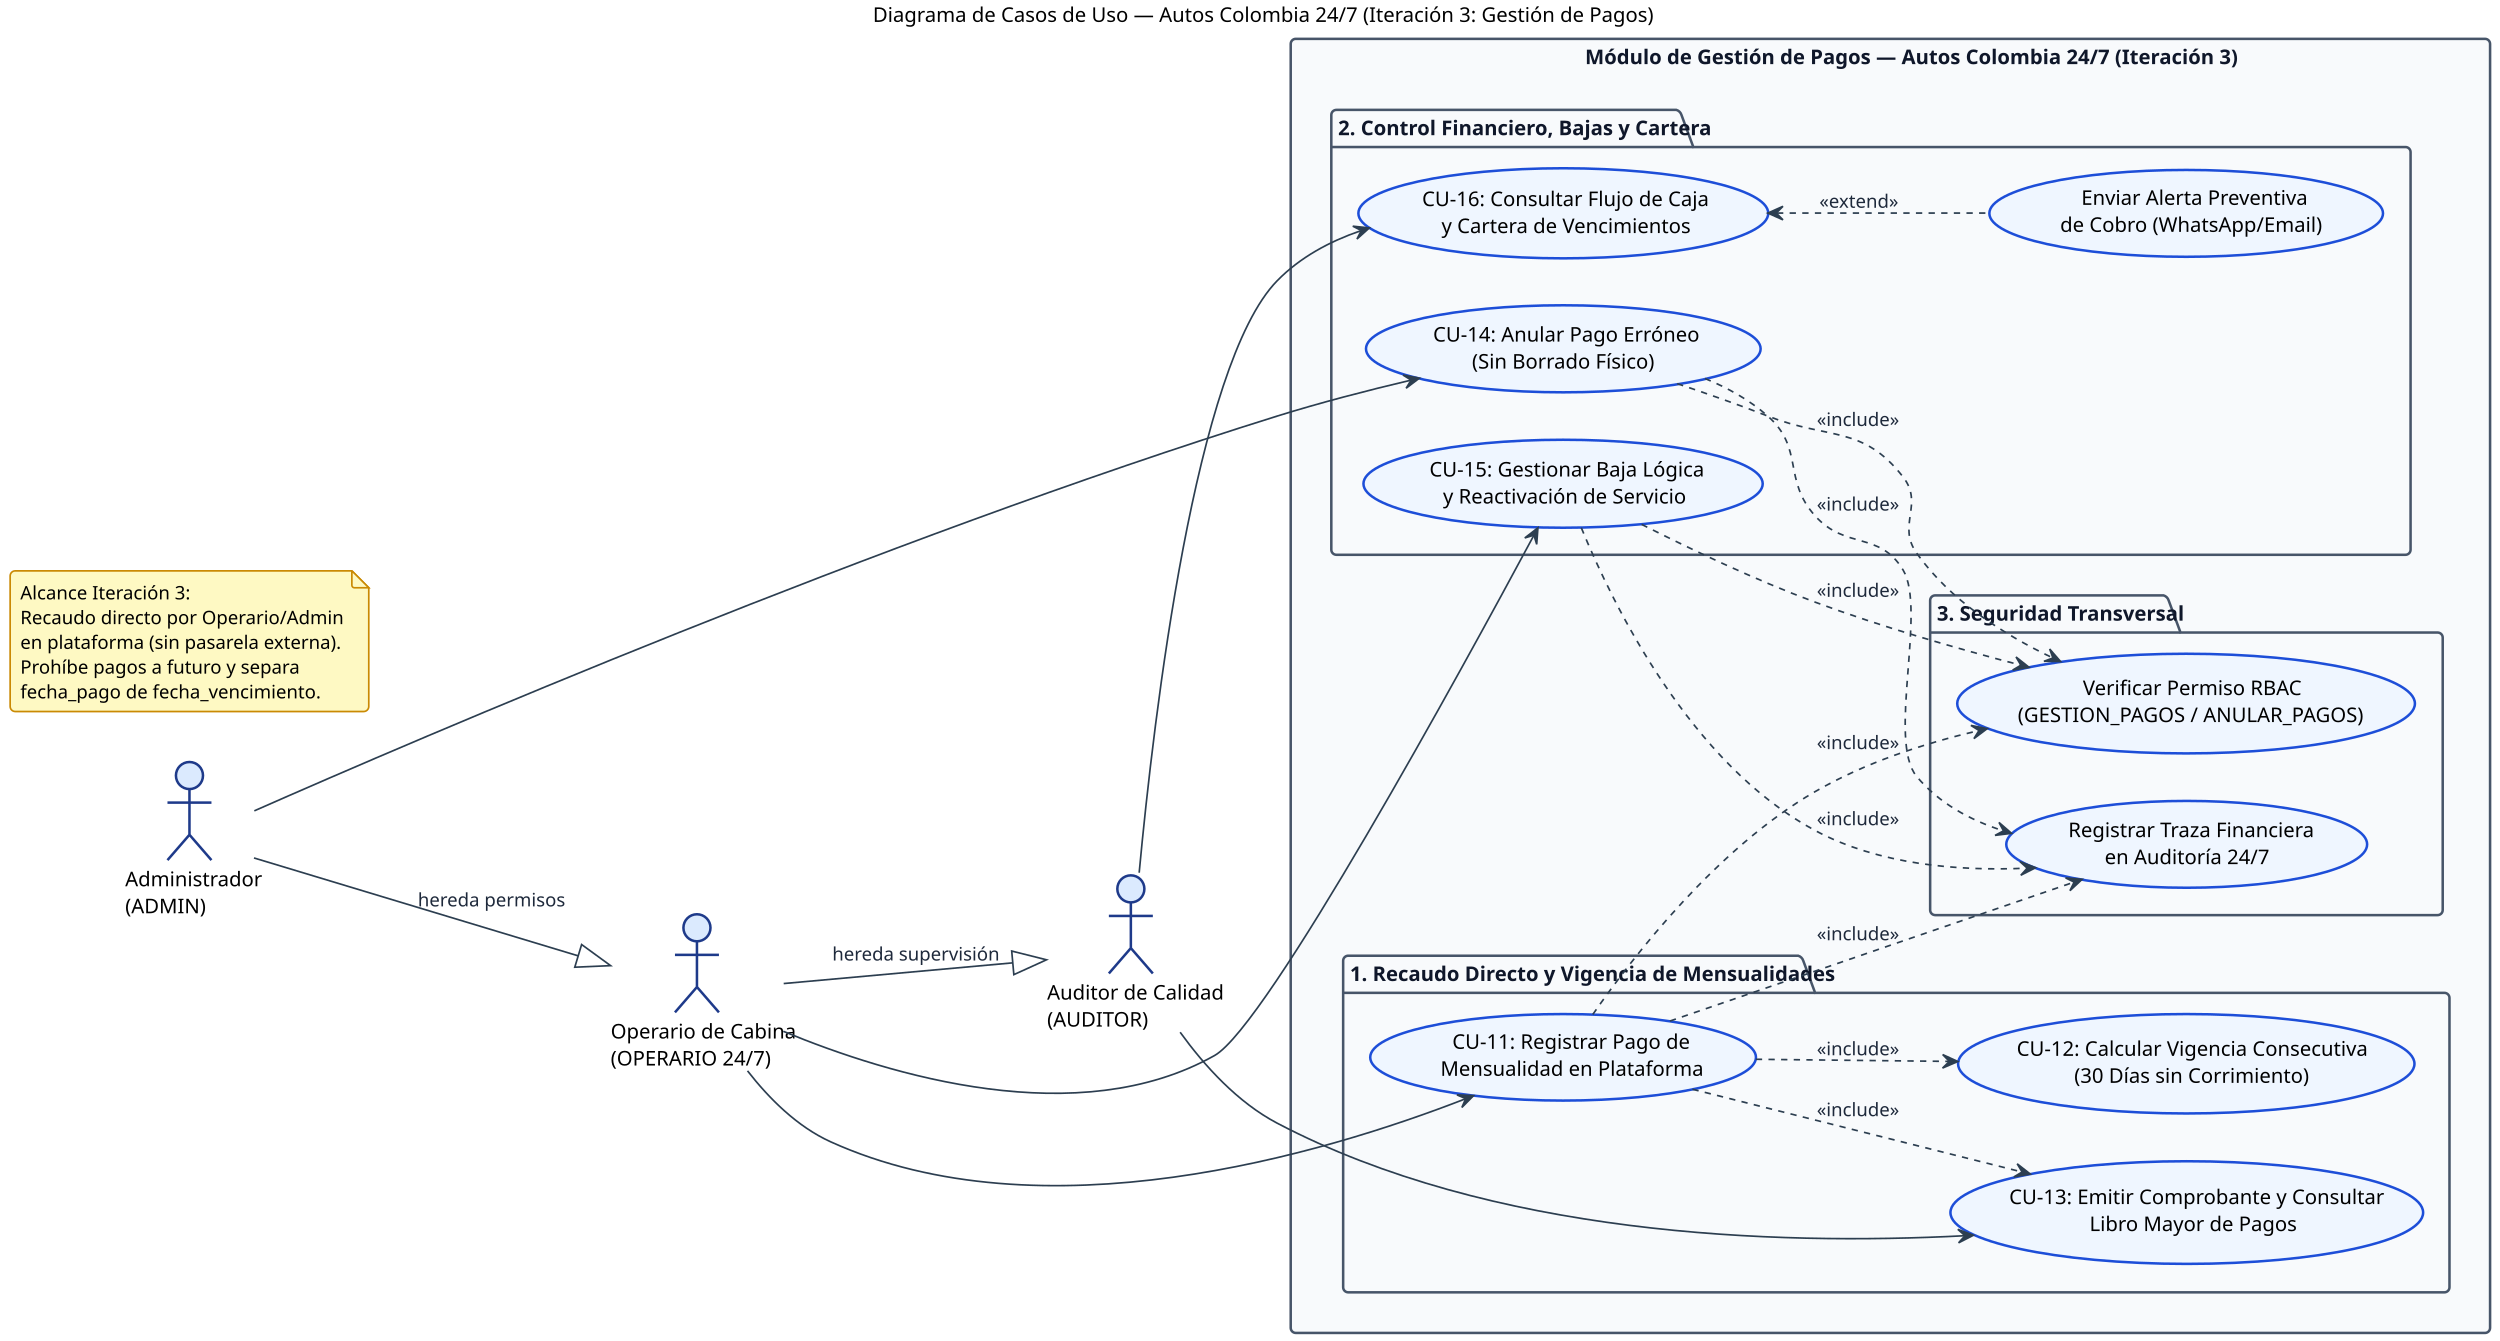
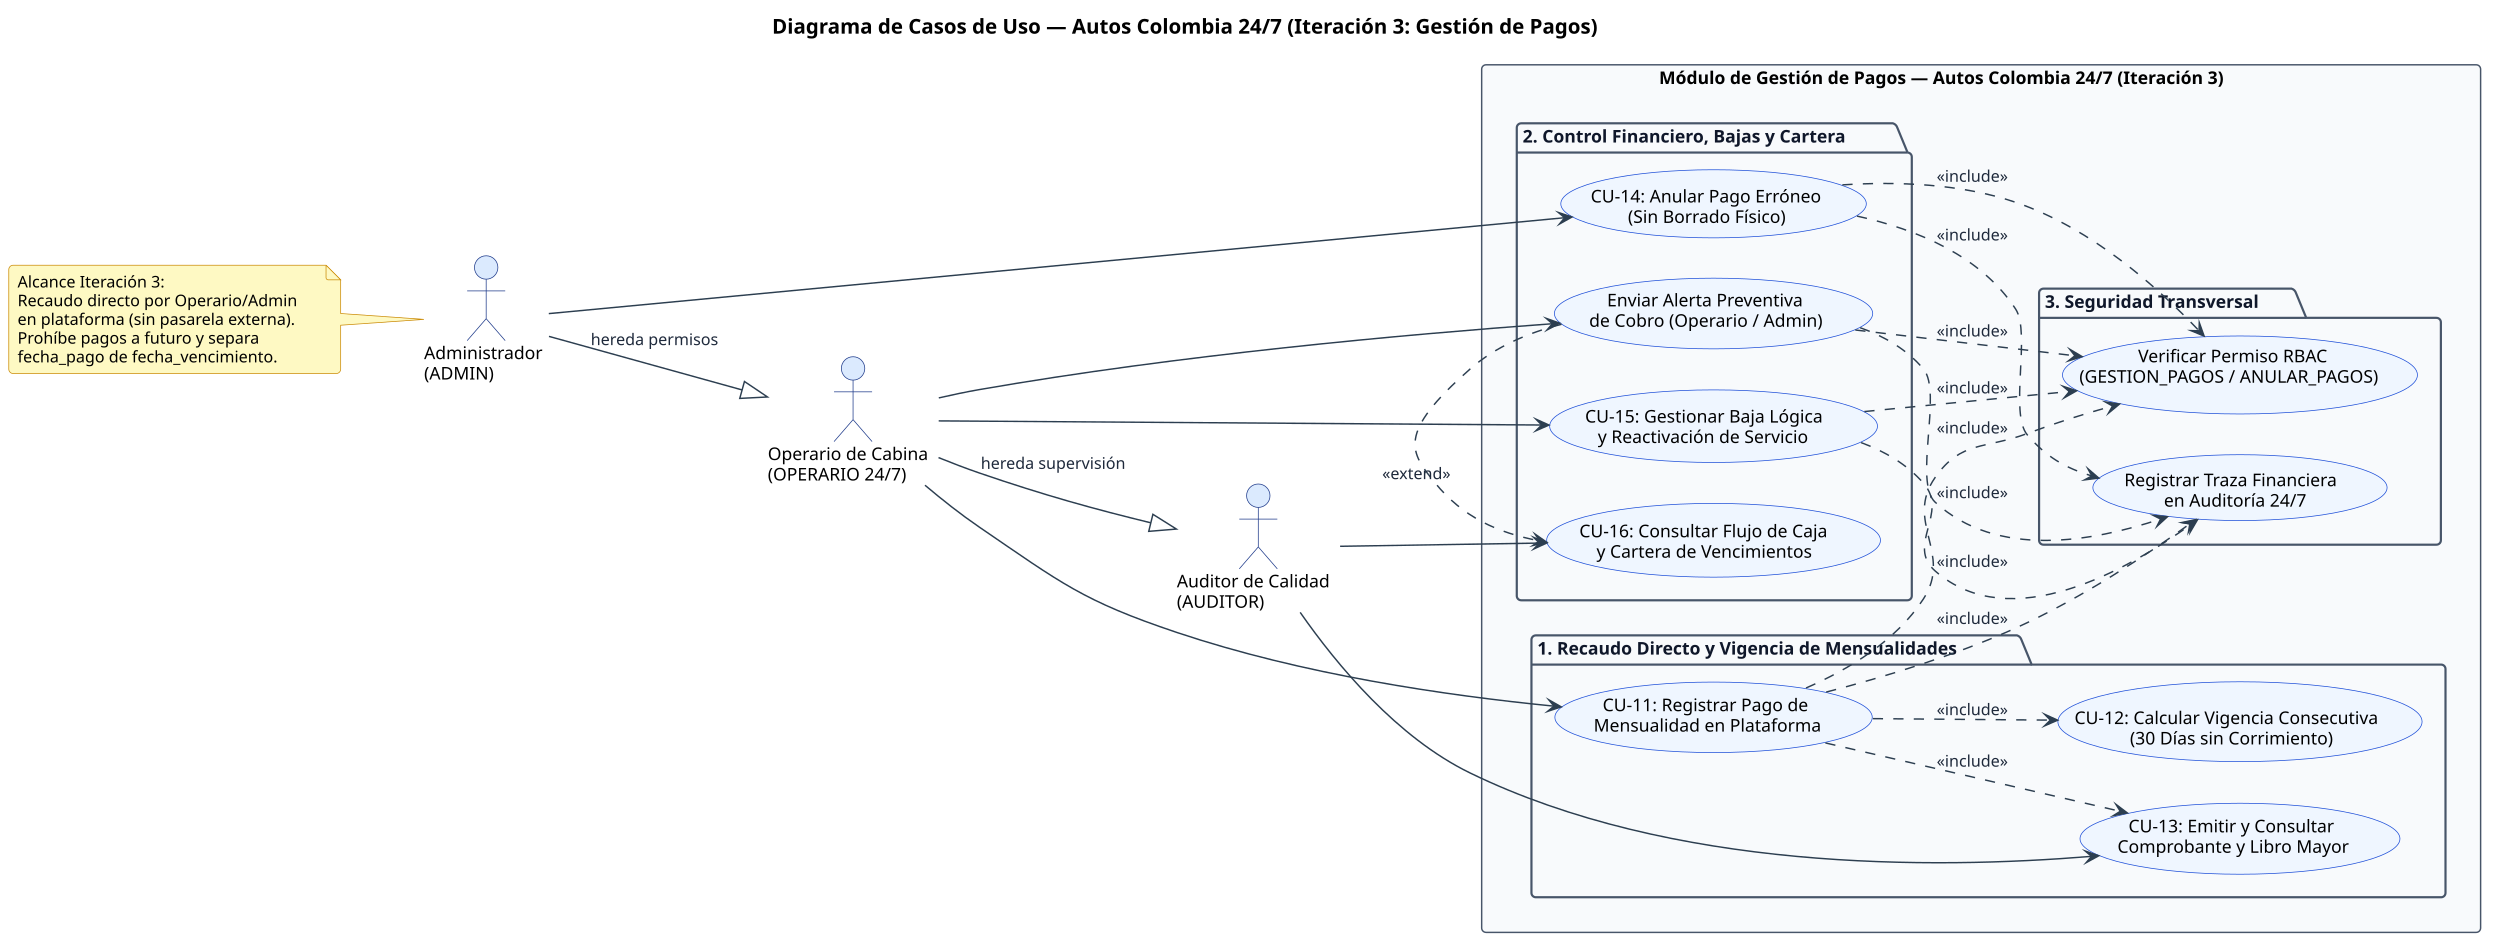
- <svg xmlns="http://www.w3.org/2000/svg" contentScriptType="application/ecmascript" contentStyleType="text/css" height="1486.875px" preserveAspectRatio="none" style="width:2771px;height:1486px;" version="1.1" viewBox="0 0 2771 1486" width="2771.25px" zoomAndPan="magnify">
+ <svg xmlns="http://www.w3.org/2000/svg" version="1.1" data-diagram-type="DESCRIPTION" style="width:3204px;height:1220px;background:#FFFFFF;" width="3204.375px" height="1220.625px" viewBox="0 0 3204 1220" zoomAndPan="magnify" preserveAspectRatio="none" contentStyleType="text/css">
  <defs />
-   <g>
-     <text fill="#000000" font-family="Segoe UI" font-size="22.5" lengthAdjust="spacing" textLength="811.875" x="967.5" y="24.28">Diagrama de Casos de Uso — Autos Colombia 24/7 (Iteración 3: Gestión de Pagos)</text>
-     <rect fill="#F8FAFC" height="1434.375" rx="5.625" ry="5.625" style="stroke:#475569;stroke-width:2.812;" width="1329.375" x="1430.625" y="43.052" />
-     <text fill="#0F172A" font-family="Segoe UI" font-size="22.5" font-weight="bold" lengthAdjust="spacing" textLength="676.875" x="1756.875" y="71.082">Módulo de Gestión de Pagos — Autos Colombia 24/7 (Iteración 3)</text>
-     <path d="M1494.375,1059.302 L1993.125,1059.302 A8.438,8.438 0 0 1 1998.75,1064.927 L2011.875,1100.478 L2709.375,1100.478 A5.625,5.625 0 0 1 2715,1106.103 L2715,1426.802 A5.625,5.625 0 0 1 2709.375,1432.427 L1494.375,1432.427 A5.625,5.625 0 0 1 1488.75,1426.802 L1488.75,1064.927 A5.625,5.625 0 0 1 1494.375,1059.302 " fill="#F8FAFC" style="stroke:#475569;stroke-width:2.812;" />
-     <line style="stroke:#475569;stroke-width:2.812;" x1="1488.75" x2="2011.875" y1="1100.478" y2="1100.478" />
-     <text fill="#0F172A" font-family="Segoe UI" font-size="22.5" font-weight="bold" lengthAdjust="spacing" textLength="498.75" x="1496.25" y="1087.332">1. Recaudo Directo y Vigencia de Mensualidades</text>
-     <path d="M1481.25,121.802 L1858.125,121.802 A8.438,8.438 0 0 1 1863.75,127.427 L1876.875,162.978 L2666.25,162.978 A5.625,5.625 0 0 1 2671.875,168.603 L2671.875,609.302 A5.625,5.625 0 0 1 2666.25,614.927 L1481.25,614.927 A5.625,5.625 0 0 1 1475.625,609.302 L1475.625,127.427 A5.625,5.625 0 0 1 1481.25,121.802 " fill="#F8FAFC" style="stroke:#475569;stroke-width:2.812;" />
-     <line style="stroke:#475569;stroke-width:2.812;" x1="1475.625" x2="1876.875" y1="162.978" y2="162.978" />
-     <text fill="#0F172A" font-family="Segoe UI" font-size="22.5" font-weight="bold" lengthAdjust="spacing" textLength="376.875" x="1483.125" y="149.832">2. Control Financiero, Bajas y Cartera</text>
-     <path d="M2145,659.927 L2398.125,659.927 A8.438,8.438 0 0 1 2403.75,665.552 L2416.875,701.104 L2701.875,701.104 A5.625,5.625 0 0 1 2707.5,706.729 L2707.5,1008.677 A5.625,5.625 0 0 1 2701.875,1014.302 L2145,1014.302 A5.625,5.625 0 0 1 2139.375,1008.677 L2139.375,665.552 A5.625,5.625 0 0 1 2145,659.927 " fill="#F8FAFC" style="stroke:#475569;stroke-width:2.812;" />
-     <line style="stroke:#475569;stroke-width:2.812;" x1="2139.375" x2="2416.875" y1="701.104" y2="701.104" />
-     <text fill="#0F172A" font-family="Segoe UI" font-size="22.5" font-weight="bold" lengthAdjust="spacing" textLength="253.125" x="2146.875" y="687.957">3. Seguridad Transversal</text>
-     <ellipse cx="1732.53" cy="1171.937" fill="#EFF6FF" rx="213.78" ry="47.948" style="stroke:#1D4ED8;stroke-width:2.812;" />
-     <text fill="#000000" font-family="Segoe UI" font-size="22.5" lengthAdjust="spacing" textLength="245.625" x="1609.717" y="1162.54">CU-11: Registrar Pago de</text>
-     <text fill="#000000" font-family="Segoe UI" font-size="22.5" lengthAdjust="spacing" textLength="271.875" x="1596.592" y="1192.467">Mensualidad en Plataforma</text>
-     <ellipse cx="2423.253" cy="1179.077" fill="#EFF6FF" rx="252.94" ry="55.088" style="stroke:#1D4ED8;stroke-width:2.812;" />
-     <text fill="#000000" font-family="Segoe UI" font-size="22.5" lengthAdjust="spacing" textLength="371.25" x="2235.302" y="1170.292">CU-12: Calcular Vigencia Consecutiva</text>
-     <text fill="#000000" font-family="Segoe UI" font-size="22.5" lengthAdjust="spacing" textLength="243.75" x="2299.052" y="1200.219">(30 Días sin Corrimiento)</text>
-     <ellipse cx="2423.832" cy="1344.006" fill="#EFF6FF" rx="261.957" ry="56.892" style="stroke:#1D4ED8;stroke-width:2.812;" />
-     <text fill="#000000" font-family="Segoe UI" font-size="22.5" lengthAdjust="spacing" textLength="393.75" x="2226.957" y="1334.609">CU-13: Emitir Comprobante y Consultar</text>
-     <text fill="#000000" font-family="Segoe UI" font-size="22.5" lengthAdjust="spacing" textLength="215.625" x="2316.02" y="1364.535">Libro Mayor de Pagos</text>
-     <ellipse cx="1732.773" cy="386.606" fill="#EFF6FF" rx="218.71" ry="48.242" style="stroke:#1D4ED8;stroke-width:2.812;" />
-     <text fill="#000000" font-family="Segoe UI" font-size="22.5" lengthAdjust="spacing" textLength="277.5" x="1588.398" y="378.627">CU-14: Anular Pago Erróneo</text>
-     <text fill="#000000" font-family="Segoe UI" font-size="22.5" lengthAdjust="spacing" textLength="191.25" x="1631.523" y="408.553">(Sin Borrado Físico)</text>
-     <ellipse cx="1732.519" cy="536.181" fill="#EFF6FF" rx="221.269" ry="48.754" style="stroke:#1D4ED8;stroke-width:2.812;" />
-     <text fill="#000000" font-family="Segoe UI" font-size="22.5" lengthAdjust="spacing" textLength="285" x="1584.394" y="528.201">CU-15: Gestionar Baja Lógica</text>
-     <text fill="#000000" font-family="Segoe UI" font-size="22.5" lengthAdjust="spacing" textLength="255" x="1599.394" y="558.128">y Reactivación de Servicio</text>
-     <ellipse cx="1732.774" cy="236.419" fill="#EFF6FF" rx="227.149" ry="49.93" style="stroke:#1D4ED8;stroke-width:2.812;" />
-     <text fill="#000000" font-family="Segoe UI" font-size="22.5" lengthAdjust="spacing" textLength="301.875" x="1576.212" y="228.439">CU-16: Consultar Flujo de Caja</text>
-     <text fill="#000000" font-family="Segoe UI" font-size="22.5" lengthAdjust="spacing" textLength="258.75" x="1597.774" y="258.366">y Cartera de Vencimientos</text>
-     <ellipse cx="2423.163" cy="236.497" fill="#EFF6FF" rx="218.163" ry="48.133" style="stroke:#1D4ED8;stroke-width:2.812;" />
-     <text fill="#000000" font-family="Segoe UI" font-size="22.5" lengthAdjust="spacing" textLength="232.5" x="2306.913" y="227.1">Enviar Alerta Preventiva</text>
-     <text fill="#000000" font-family="Segoe UI" font-size="22.5" lengthAdjust="spacing" textLength="279.375" x="2283.476" y="257.027">de Cobro (WhatsApp/Email)</text>
-     <ellipse cx="2423.032" cy="779.846" fill="#EFF6FF" rx="253.657" ry="55.231" style="stroke:#1D4ED8;stroke-width:2.812;" />
-     <text fill="#000000" font-family="Segoe UI" font-size="22.5" lengthAdjust="spacing" textLength="228.75" x="2308.657" y="770.449">Verificar Permiso RBAC</text>
-     <text fill="#000000" font-family="Segoe UI" font-size="22.5" lengthAdjust="spacing" textLength="373.125" x="2236.47" y="800.375">(GESTION_PAGOS / ANULAR_PAGOS)</text>
-     <ellipse cx="2423.74" cy="935.861" fill="#EFF6FF" rx="199.99" ry="48.122" style="stroke:#1D4ED8;stroke-width:2.812;" />
-     <text fill="#000000" font-family="Segoe UI" font-size="22.5" lengthAdjust="spacing" textLength="251.25" x="2292.49" y="927.881">Registrar Traza Financiera</text>
-     <text fill="#000000" font-family="Segoe UI" font-size="22.5" lengthAdjust="spacing" textLength="170.625" x="2332.803" y="957.808">en Auditoría 24/7</text>
-     <ellipse cx="210" cy="859.614" fill="#DBEAFE" rx="15" ry="15" style="stroke:#1E3A8A;stroke-width:2.812;" />
-     <path d="M210,874.614 L210,925.239 M185.625,889.614 L234.375,889.614 M210,925.239 L185.625,953.364 M210,925.239 L234.375,953.364 " fill="none" style="stroke:#1E3A8A;stroke-width:2.812;" />
-     <text fill="#000000" font-family="Segoe UI" font-size="22.5" lengthAdjust="spacing" textLength="142.5" x="138.75" y="982.332">Administrador</text>
-     <text fill="#000000" font-family="Segoe UI" font-size="22.5" lengthAdjust="spacing" textLength="88.125" x="138.75" y="1012.258">(ADMIN)</text>
-     <ellipse cx="772.5" cy="1028.364" fill="#DBEAFE" rx="15" ry="15" style="stroke:#1E3A8A;stroke-width:2.812;" />
-     <path d="M772.5,1043.364 L772.5,1093.989 M748.125,1058.364 L796.875,1058.364 M772.5,1093.989 L748.125,1122.114 M772.5,1093.989 L796.875,1122.114 " fill="none" style="stroke:#1E3A8A;stroke-width:2.812;" />
-     <text fill="#000000" font-family="Segoe UI" font-size="22.5" lengthAdjust="spacing" textLength="191.25" x="676.875" y="1151.082">Operario de Cabina</text>
-     <text fill="#000000" font-family="Segoe UI" font-size="22.5" lengthAdjust="spacing" textLength="168.75" x="676.875" y="1181.008">(OPERARIO 24/7)</text>
-     <ellipse cx="1253.438" cy="985.239" fill="#DBEAFE" rx="15" ry="15" style="stroke:#1E3A8A;stroke-width:2.812;" />
-     <path d="M1253.438,1000.239 L1253.438,1050.864 M1229.062,1015.239 L1277.812,1015.239 M1253.438,1050.864 L1229.062,1078.989 M1253.438,1050.864 L1277.812,1078.989 " fill="none" style="stroke:#1E3A8A;stroke-width:2.812;" />
-     <text fill="#000000" font-family="Segoe UI" font-size="22.5" lengthAdjust="spacing" textLength="185.625" x="1160.625" y="1107.957">Auditor de Calidad</text>
-     <text fill="#000000" font-family="Segoe UI" font-size="22.5" lengthAdjust="spacing" textLength="108.75" x="1160.625" y="1137.883">(AUDITOR)</text>
-     <path d="M11.25,638.364 L11.25,783.029 A5.625,5.625 0 0 0 16.875,788.654 L403.125,788.654 A5.625,5.625 0 0 0 408.75,783.029 L408.75,651.489 L390,632.739 L16.875,632.739 A5.625,5.625 0 0 0 11.25,638.364 " fill="#FEF9C3" style="stroke:#CA8A04;stroke-width:1.875;" />
-     <path d="M390,632.739 L390,648.677 A2.812,2.812 0 0 0 392.812,651.489 L408.75,651.489 L390,632.739 " fill="#FEF9C3" style="stroke:#CA8A04;stroke-width:1.875;" />
-     <text fill="#000000" font-family="Segoe UI" font-size="20.625" lengthAdjust="spacing" textLength="185.625" x="22.5" y="664.371">Alcance Iteración 3:</text>
-     <text fill="#000000" font-family="Segoe UI" font-size="20.625" lengthAdjust="spacing" textLength="358.125" x="22.5" y="691.804">Recaudo directo por Operario/Admin</text>
-     <text fill="#000000" font-family="Segoe UI" font-size="20.625" lengthAdjust="spacing" textLength="348.75" x="22.5" y="719.236">en plataforma (sin pasarela externa).</text>
-     <text fill="#000000" font-family="Segoe UI" font-size="20.625" lengthAdjust="spacing" textLength="309.375" x="22.5" y="746.669">Prohíbe pagos a futuro y separa</text>
-     <text fill="#000000" font-family="Segoe UI" font-size="20.625" lengthAdjust="spacing" textLength="331.875" x="22.5" y="774.102">fecha_pago de fecha_vencimiento.</text>
-     <path d="M281.512,950.964 C371.137,978.02 528.638,1025.589 640.688,1059.433 " fill="none" id="Admin-to-Operario" style="stroke:#2C3E50;stroke-width:1.875;" />
-     <polygon fill="none" points="644.663,1046.927,676.781,1070.327,637.087,1072.052,644.663,1046.927" style="stroke:#2C3E50;stroke-width:1.875;" />
-     <text fill="#1E293B" font-family="Segoe UI" font-size="20.625" lengthAdjust="spacing" textLength="159.375" x="463.125" y="1004.683">hereda permisos</text>
-     <path d="M868.65,1090.164 C941.25,1083.602 1042.388,1074.452 1122.487,1067.214 " fill="none" id="Operario-to-Auditor" style="stroke:#2C3E50;stroke-width:1.875;" />
-     <polygon fill="none" points="1121.381,1054.146,1159.912,1063.839,1123.744,1080.283,1121.381,1054.146" style="stroke:#2C3E50;stroke-width:1.875;" />
-     <text fill="#1E293B" font-family="Segoe UI" font-size="20.625" lengthAdjust="spacing" textLength="183.75" x="922.5" y="1064.683">hereda supervisión</text>
-     <path d="M828.544,1186.933 C852.562,1217.777 883.781,1248.845 920.625,1265.552 C1154.737,1371.677 1464.206,1280.102 1624.388,1217.889 " fill="none" id="Operario-to-CU11" style="stroke:#2C3E50;stroke-width:1.875;" />
-     <polygon fill="#2C3E50" points="1633.312,1214.383,1614.865,1213.539,1624.581,1217.795,1620.325,1227.511,1633.312,1214.383" style="stroke:#2C3E50;stroke-width:1.875;" />
-     <path d="M868.181,1143.077 C987.281,1192.446 1195.425,1254.845 1346.25,1169.927 C1404.244,1137.283 1619.531,743.514 1700.006,593.608 " fill="none" id="Operario-to-CU15" style="stroke:#2C3E50;stroke-width:1.875;" />
-     <polygon fill="#2C3E50" points="1704.656,584.946,1690.063,596.262,1700.219,593.204,1703.277,603.361,1704.656,584.946" style="stroke:#2C3E50;stroke-width:1.875;" />
-     <path d="M281.887,898.727 C465.131,817.933 975.15,598.652 1415.625,461.177 C1463.175,446.346 1515.525,432.789 1563.675,421.408 " fill="none" id="Admin-to-CU14" style="stroke:#2C3E50;stroke-width:1.875;" />
-     <polygon fill="#2C3E50" points="1573.256,419.158,1555.114,415.711,1564.129,421.299,1558.54,430.314,1573.256,419.158" style="stroke:#2C3E50;stroke-width:1.875;" />
-     <path d="M1308.075,1144.146 C1335.281,1181.702 1371.956,1221.995 1415.625,1244.927 C1652.756,1369.408 1964.644,1380.789 2177.887,1369.67 " fill="none" id="Auditor-to-CU13" style="stroke:#2C3E50;stroke-width:1.875;" />
-     <polygon fill="#2C3E50" points="2187.319,1369.164,2170.062,1362.59,2177.957,1369.672,2170.875,1377.568,2187.319,1369.164" style="stroke:#2C3E50;stroke-width:1.875;" />
-     <path d="M1262.662,967.314 C1279.181,790.914 1325.006,403.764 1415.625,311.177 C1440.956,285.283 1473.506,267.677 1508.025,255.827 " fill="none" id="Auditor-to-CU16" style="stroke:#2C3E50;stroke-width:1.875;" />
-     <polygon fill="#2C3E50" points="1517.794,252.62,1499.428,250.692,1508.876,255.513,1504.056,264.961,1517.794,252.62" style="stroke:#2C3E50;stroke-width:1.875;" />
-     <path d="M1946.156,1174.108 C2013.9,1174.858 2089.706,1175.683 2160.544,1176.452 " fill="none" id="CU11-to-CU12" style="stroke:#2C3E50;stroke-width:1.875;stroke-dasharray:7.0,7.0;" />
-     <polygon fill="#2C3E50" points="2170.05,1176.564,2153.262,1168.872,2160.676,1176.457,2153.09,1183.871,2170.05,1176.564" style="stroke:#2C3E50;stroke-width:1.875;" />
-     <text fill="#1E293B" font-family="Segoe UI" font-size="20.625" lengthAdjust="spacing" textLength="93.75" x="2013.75" y="1169.683">«include»</text>
-     <path d="M1875.919,1207.333 C1981.594,1233.864 2126.794,1270.314 2240.85,1298.946 " fill="none" id="CU11-to-CU13" style="stroke:#2C3E50;stroke-width:1.875;stroke-dasharray:7.0,7.0;" />
-     <polygon fill="#2C3E50" points="2250.394,1301.327,2235.849,1289.948,2241.3,1299.047,2232.201,1304.497,2250.394,1301.327" style="stroke:#2C3E50;stroke-width:1.875;" />
-     <text fill="#1E293B" font-family="Segoe UI" font-size="20.625" lengthAdjust="spacing" textLength="93.75" x="2013.75" y="1237.183">«include»</text>
-     <path d="M1765.425,1124.458 C1811.25,1058.552 1903.35,940.183 2011.875,877.427 C2066.7,845.721 2131.312,824.308 2192.831,809.852 " fill="none" id="CU11-to-UC_RBAC" style="stroke:#2C3E50;stroke-width:1.875;stroke-dasharray:7.0,7.0;" />
-     <polygon fill="#2C3E50" points="2202.675,807.602,2184.552,804.053,2193.536,809.692,2187.897,818.676,2202.675,807.602" style="stroke:#2C3E50;stroke-width:1.875;" />
-     <text fill="#1E293B" font-family="Segoe UI" font-size="20.625" lengthAdjust="spacing" textLength="93.75" x="2013.75" y="830.308">«include»</text>
-     <path d="M1858.969,425.214 C1891.856,436.202 1927.162,448.596 1959.375,461.177 C2027.475,487.764 2064.45,471.002 2109.375,528.677 C2132.794,558.714 2102.325,582.002 2124.375,613.052 C2161.294,665.027 2219.775,702.808 2275.125,729.152 " fill="none" id="CU14-to-UC_RBAC" style="stroke:#2C3E50;stroke-width:1.875;stroke-dasharray:7.0,7.0;" />
-     <polygon fill="#2C3E50" points="2283.975,733.277,2271.857,719.342,2275.48,729.311,2265.512,732.934,2283.975,733.277" style="stroke:#2C3E50;stroke-width:1.875;" />
-     <text fill="#1E293B" font-family="Segoe UI" font-size="20.625" lengthAdjust="spacing" textLength="93.75" x="2013.75" y="472.183">«include»</text>
-     <path d="M1819.575,581.214 C1873.65,608.589 1945.669,642.883 2011.875,667.427 C2085.019,694.539 2167.631,718.446 2239.425,737.177 " fill="none" id="CU15-to-UC_RBAC" style="stroke:#2C3E50;stroke-width:1.875;stroke-dasharray:7.0,7.0;" />
-     <polygon fill="#2C3E50" points="2249.044,739.652,2234.563,728.192,2239.963,737.321,2230.834,742.721,2249.044,739.652" style="stroke:#2C3E50;stroke-width:1.875;" />
-     <text fill="#1E293B" font-family="Segoe UI" font-size="20.625" lengthAdjust="spacing" textLength="93.75" x="2013.75" y="661.558">«include»</text>
-     <path d="M1850.944,1131.733 C1975.481,1088.908 2172,1021.352 2298.844,977.739 " fill="none" id="CU11-to-UC_Audit" style="stroke:#2C3E50;stroke-width:1.875;stroke-dasharray:7.0,7.0;" />
-     <polygon fill="#2C3E50" points="2307.844,974.645,2289.446,973.049,2298.98,977.698,2294.331,987.232,2307.844,974.645" style="stroke:#2C3E50;stroke-width:1.875;" />
-     <text fill="#1E293B" font-family="Segoe UI" font-size="20.625" lengthAdjust="spacing" textLength="93.75" x="2013.75" y="1042.183">«include»</text>
-     <path d="M1889.756,419.495 C1914.975,429.864 1939.331,443.439 1959.375,461.177 C2000.119,497.252 1975.537,531.283 2011.875,571.802 C2045.85,609.677 2083.106,588.227 2109.375,631.802 C2135.662,675.433 2091.769,821.402 2124.375,860.552 C2149.012,890.139 2183.475,909.002 2220.244,920.814 " fill="none" id="CU14-to-UC_Audit" style="stroke:#2C3E50;stroke-width:1.875;stroke-dasharray:7.0,7.0;" />
-     <polygon fill="#2C3E50" points="2229.637,923.664,2215.679,911.574,2220.669,920.934,2211.31,925.924,2229.637,923.664" style="stroke:#2C3E50;stroke-width:1.875;" />
-     <text fill="#1E293B" font-family="Segoe UI" font-size="20.625" lengthAdjust="spacing" textLength="93.75" x="2013.75" y="565.933">«include»</text>
-     <path d="M1752.694,584.946 C1787.906,670.802 1873.969,846.808 2011.875,920.552 C2082.45,958.295 2170.069,965.777 2246.156,962.289 " fill="none" id="CU15-to-UC_Audit" style="stroke:#2C3E50;stroke-width:1.875;stroke-dasharray:7.0,7.0;" />
-     <polygon fill="#2C3E50" points="2256.319,961.764,2239.081,955.141,2246.956,962.246,2239.851,970.121,2256.319,961.764" style="stroke:#2C3E50;stroke-width:1.875;" />
-     <text fill="#1E293B" font-family="Segoe UI" font-size="20.625" lengthAdjust="spacing" textLength="93.75" x="2013.75" y="914.683">«include»</text>
-     <path d="M1969.612,236.177 C2045.831,236.177 2130,236.177 2204.812,236.177 " fill="none" id="CU16-backto-UC_Alerta" style="stroke:#2C3E50;stroke-width:1.875;stroke-dasharray:7.0,7.0;" />
-     <polygon fill="#2C3E50" points="1959.394,236.177,1976.269,243.677,1968.769,236.177,1976.269,228.677,1959.394,236.177" style="stroke:#2C3E50;stroke-width:1.875;" />
-     <text fill="#1E293B" font-family="Segoe UI" font-size="20.625" lengthAdjust="spacing" textLength="88.125" x="2016.562" y="230.308">«extend»</text>
+   <g font-family="sans-serif" lengthAdjust="spacing">
+     <g class="title" data-source-line="25">
+       <text x="989.481" y="43.116" fill="#000" font-size="26.25" textLength="1213.319" font-weight="700" font-family="'Segoe UI'">Diagrama de Casos de Uso — Autos Colombia 24/7 (Iteración 3: Gestión de Pagos)</text>
+     </g>
+     <g class="cluster" data-qualified-name="M.dulo de Gesti.n de Pagos . Autos Colombia 24.7 .Iteraci.n 3." id="ent0006" data-source-line="35">
+       <rect x="1898.906" y="83.057" width="1280.25" height="1111.875" fill="#F8FAFC" style="stroke:#475569;stroke-width:1.875;" rx="5.625" ry="5.625" />
+       <text x="2126.22" y="107.692" fill="#000" font-size="22.5" textLength="825.623" font-weight="700" font-family="'Segoe UI'">Módulo de Gestión de Pagos — Autos Colombia 24/7 (Iteración 3)</text>
+     </g>
+     <g class="cluster" data-qualified-name="M.dulo de Gesti.n de Pagos . Autos Colombia 24.7 .Iteraci.n 3..1. Recaudo Directo y Vigencia de Mensualidades" id="ent0007" data-source-line="37">
+       <path d="M1968.337,814.307 L2585.033,814.307 A8.438,8.438 0 0 1 2590.658,819.932 L2603.783,851.748 L3128.531,851.748 A5.625,5.625 0 0 1 3134.156,857.373 L3134.156,1144.307 A5.625,5.625 0 0 1 3128.531,1149.932 L1968.337,1149.932 A5.625,5.625 0 0 1 1962.712,1144.307 L1962.712,819.932 A5.625,5.625 0 0 1 1968.337,814.307" style="stroke:#475569;stroke-width:2.813;" fill="#F8FAFC" />
+       <line x1="1962.712" y1="851.748" x2="2603.783" y2="851.748" style="stroke:#475569;stroke-width:2.813;" />
+       <text x="1970.212" y="838.942" fill="#0F172A" font-size="22.5" textLength="616.696" font-weight="700" font-family="'Segoe UI'">1. Recaudo Directo y Vigencia de Mensualidades</text>
+     </g>
+     <g class="cluster" data-qualified-name="M.dulo de Gesti.n de Pagos . Autos Colombia 24.7 .Iteraci.n 3..2. Control Financiero. Bajas y Cartera" id="ent0011" data-source-line="43">
+       <path d="M1949.531,158.057 L2425.997,158.057 A8.438,8.438 0 0 1 2431.622,163.682 L2444.747,195.498 L2444.531,195.498 A5.625,5.625 0 0 1 2450.156,201.123 L2450.156,763.682 A5.625,5.625 0 0 1 2444.531,769.307 L1949.531,769.307 A5.625,5.625 0 0 1 1943.906,763.682 L1943.906,163.682 A5.625,5.625 0 0 1 1949.531,158.057" style="stroke:#475569;stroke-width:2.813;" fill="#F8FAFC" />
+       <line x1="1943.906" y1="195.498" x2="2444.747" y2="195.498" style="stroke:#475569;stroke-width:2.813;" />
+       <text x="1951.406" y="182.692" fill="#0F172A" font-size="22.5" textLength="476.466" font-weight="700" font-family="'Segoe UI'">2. Control Financiero, Bajas y Cartera</text>
+     </g>
+     <g class="cluster" data-qualified-name="M.dulo de Gesti.n de Pagos . Autos Colombia 24.7 .Iteraci.n 3..3. Seguridad Transversal" id="ent0016" data-source-line="50">
+       <path d="M2618.906,369.932 L2936.917,369.932 A8.438,8.438 0 0 1 2942.542,375.557 L2955.667,407.373 L3122.606,407.373 A5.625,5.625 0 0 1 3128.231,412.998 L3128.231,692.432 A5.625,5.625 0 0 1 3122.606,698.057 L2618.906,698.057 A5.625,5.625 0 0 1 2613.281,692.432 L2613.281,375.557 A5.625,5.625 0 0 1 2618.906,369.932" style="stroke:#475569;stroke-width:2.813;" fill="#F8FAFC" />
+       <line x1="2613.281" y1="407.373" x2="2955.667" y2="407.373" style="stroke:#475569;stroke-width:2.813;" />
+       <text x="2620.781" y="394.567" fill="#0F172A" font-size="22.5" textLength="318.01" font-weight="700" font-family="'Segoe UI'">3. Seguridad Transversal</text>
+     </g>
+     <g class="entity" data-qualified-name="M.dulo de Gesti.n de Pagos . Autos Colombia 24.7 .Iteraci.n 3..1. Recaudo Directo y Vigencia de Mensualidades.CU11" id="ent0008" data-source-line="38">
+       <ellipse cx="2196.102" cy="919.316" rx="203.389" ry="45.178" fill="#EFF6FF" style="stroke:#1D4ED8;stroke-width:0.938;" />
+       <text x="2053.933" y="911.45" fill="#000" font-size="22.5" textLength="284.337" font-family="'Segoe UI'">CU-11: Registrar Pago de</text>
+       <text x="2042.397" y="937.641" fill="#000" font-size="22.5" textLength="307.408" font-family="'Segoe UI'">Mensualidad en Plataforma</text>
+     </g>
+     <g class="entity" data-qualified-name="M.dulo de Gesti.n de Pagos . Autos Colombia 24.7 .Iteraci.n 3..1. Recaudo Directo y Vigencia de Mensualidades.CU12" id="ent0009" data-source-line="39">
+       <ellipse cx="2870.753" cy="924.924" rx="233.397" ry="51.179" fill="#EFF6FF" style="stroke:#1D4ED8;stroke-width:0.938;" />
+       <text x="2658.662" y="927.942" fill="#000" font-size="22.5" textLength="424.182" font-family="'Segoe UI'">CU-12: Calcular Vigencia Consecutiva</text>
+       <text x="2729.727" y="954.134" fill="#000" font-size="22.5" textLength="282.052" font-family="'Segoe UI'">(30 Días sin Corrimiento)</text>
+     </g>
+     <g class="entity" data-qualified-name="M.dulo de Gesti.n de Pagos . Autos Colombia 24.7 .Iteraci.n 3..1. Recaudo Directo y Vigencia de Mensualidades.CU13" id="ent0010" data-source-line="40">
+       <ellipse cx="2870.761" cy="1074.929" rx="205.018" ry="45.504" fill="#EFF6FF" style="stroke:#1D4ED8;stroke-width:0.938;" />
+       <text x="2727.851" y="1066.748" fill="#000" font-size="22.5" textLength="285.82" font-family="'Segoe UI'">CU-13: Emitir y Consultar</text>
+       <text x="2713.723" y="1092.94" fill="#000" font-size="22.5" textLength="314.077" font-family="'Segoe UI'">Comprobante y Libro Mayor</text>
+     </g>
+     <g class="entity" data-qualified-name="M.dulo de Gesti.n de Pagos . Autos Colombia 24.7 .Iteraci.n 3..2. Control Financiero. Bajas y Cartera.CU14" id="ent0012" data-source-line="44">
+       <ellipse cx="2196.093" cy="261.189" rx="195.787" ry="43.657" fill="#EFF6FF" style="stroke:#1D4ED8;stroke-width:0.938;" />
+       <text x="2038.632" y="259.494" fill="#000" font-size="22.5" textLength="314.923" font-family="'Segoe UI'">CU-14: Anular Pago Erróneo</text>
+       <text x="2086.345" y="285.686" fill="#000" font-size="22.5" textLength="219.496" font-family="'Segoe UI'">(Sin Borrado Físico)</text>
+     </g>
+     <g class="entity" data-qualified-name="M.dulo de Gesti.n de Pagos . Autos Colombia 24.7 .Iteraci.n 3..2. Control Financiero. Bajas y Cartera.CU15" id="ent0013" data-source-line="45">
+       <ellipse cx="2196.094" cy="546.182" rx="210.094" ry="46.519" fill="#EFF6FF" style="stroke:#1D4ED8;stroke-width:0.938;" />
+       <text x="2031.414" y="541.572" fill="#000" font-size="22.5" textLength="329.359" font-family="'Segoe UI'">CU-15: Gestionar Baja Lógica</text>
+       <text x="2047.751" y="567.763" fill="#000" font-size="22.5" textLength="296.686" font-family="'Segoe UI'">y Reactivación de Servicio</text>
+     </g>
+     <g class="entity" data-qualified-name="M.dulo de Gesti.n de Pagos . Autos Colombia 24.7 .Iteraci.n 3..2. Control Financiero. Bajas y Cartera.CU16" id="ent0014" data-source-line="46">
+       <ellipse cx="2196.092" cy="692.428" rx="213.917" ry="47.283" fill="#EFF6FF" style="stroke:#1D4ED8;stroke-width:0.938;" />
+       <text x="2024.051" y="688.572" fill="#000" font-size="22.5" textLength="344.081" font-family="'Segoe UI'">CU-16: Consultar Flujo de Caja</text>
+       <text x="2046.068" y="714.764" fill="#000" font-size="22.5" textLength="300.048" font-family="'Segoe UI'">y Cartera de Vencimientos</text>
+     </g>
+     <g class="entity" data-qualified-name="M.dulo de Gesti.n de Pagos . Autos Colombia 24.7 .Iteraci.n 3..2. Control Financiero. Bajas y Cartera.UC_Alerta" id="ent0015" data-source-line="47">
+       <ellipse cx="2196.092" cy="401.803" rx="203.979" ry="45.296" fill="#EFF6FF" style="stroke:#1D4ED8;stroke-width:0.938;" />
+       <text x="2059.598" y="392.647" fill="#000" font-size="22.5" textLength="272.988" font-family="'Segoe UI'">Enviar Alerta Preventiva</text>
+       <text x="2036.647" y="418.838" fill="#000" font-size="22.5" textLength="318.889" font-family="'Segoe UI'">de Cobro (Operario / Admin)</text>
+     </g>
+     <g class="entity" data-qualified-name="M.dulo de Gesti.n de Pagos . Autos Colombia 24.7 .Iteraci.n 3..3. Seguridad Transversal.UC_RBAC" id="ent0017" data-source-line="51">
+       <ellipse cx="2870.75" cy="480.563" rx="227.469" ry="49.994" fill="#EFF6FF" style="stroke:#1D4ED8;stroke-width:0.938;" />
+       <text x="2740.194" y="464.32" fill="#000" font-size="22.5" textLength="261.112" font-family="'Segoe UI'">Verificar Permiso RBAC</text>
+       <text x="2664.839" y="490.511" fill="#000" font-size="22.5" textLength="411.823" font-family="'Segoe UI'">(GESTION_PAGOS / ANULAR_PAGOS)</text>
+     </g>
+     <g class="entity" data-qualified-name="M.dulo de Gesti.n de Pagos . Autos Colombia 24.7 .Iteraci.n 3..3. Seguridad Transversal.UC_Audit" id="ent0018" data-source-line="52">
+       <ellipse cx="2870.756" cy="624.935" rx="188.55" ry="42.21" fill="#EFF6FF" style="stroke:#1D4ED8;stroke-width:0.938;" />
+       <text x="2722.49" y="623.137" fill="#000" font-size="22.5" textLength="296.532" font-family="'Segoe UI'">Registrar Traza Financiera</text>
+       <text x="2773.258" y="649.328" fill="#000" font-size="22.5" textLength="194.996" font-family="'Segoe UI'">en Auditoría 24/7</text>
+     </g>
+     <g class="entity" data-qualified-name="Admin" id="ent0001" data-source-line="27">
+       <ellipse cx="623.087" cy="342.8" rx="15" ry="15" fill="#DBEAFE" style="stroke:#1E3A8A;stroke-width:0.938;" />
+       <path d="M623.087,357.8 L623.087,408.425 M598.712,372.8 L647.462,372.8 M623.087,408.425 L598.712,436.55 M623.087,408.425 L647.462,436.55" style="stroke:#1E3A8A;stroke-width:0.938;" fill="none" />
+       <text x="543.469" y="460.248" fill="#000" font-size="22.5" textLength="159.236" font-family="'Segoe UI'">Administrador</text>
+       <text x="543.469" y="486.439" fill="#000" font-size="22.5" textLength="93.153" font-family="'Segoe UI'">(ADMIN)</text>
+     </g>
+     <g class="entity" data-qualified-name="Operario" id="ent0002" data-source-line="28">
+       <ellipse cx="1093.287" cy="472.175" rx="15" ry="15" fill="#DBEAFE" style="stroke:#1E3A8A;stroke-width:0.938;" />
+       <path d="M1093.287,487.175 L1093.287,537.8 M1068.912,502.175 L1117.662,502.175 M1093.287,537.8 L1068.912,565.925 M1093.287,537.8 L1117.662,565.925" style="stroke:#1E3A8A;stroke-width:0.938;" fill="none" />
+       <text x="983.963" y="589.623" fill="#000" font-size="22.5" textLength="218.65" font-family="'Segoe UI'">Operario de Cabina</text>
+       <text x="983.963" y="615.814" fill="#000" font-size="22.5" textLength="191.733" font-family="'Segoe UI'">(OPERARIO 24/7)</text>
+     </g>
+     <g class="entity" data-qualified-name="Auditor" id="ent0003" data-source-line="29">
+       <ellipse cx="1612.634" cy="635.3" rx="15" ry="15" fill="#DBEAFE" style="stroke:#1E3A8A;stroke-width:0.938;" />
+       <path d="M1612.634,650.3 L1612.634,700.925 M1588.259,665.3 L1637.009,665.3 M1612.634,700.925 L1588.259,729.05 M1612.634,700.925 L1637.009,729.05" style="stroke:#1E3A8A;stroke-width:0.938;" fill="none" />
+       <text x="1508.231" y="752.748" fill="#000" font-size="22.5" textLength="208.806" font-family="'Segoe UI'">Auditor de Calidad</text>
+       <text x="1508.231" y="778.939" fill="#000" font-size="22.5" textLength="120.465" font-family="'Segoe UI'">(AUDITOR)</text>
+     </g>
+     <g class="entity" data-qualified-name="GMN36" id="ent0037" data-source-line="80">
+       <path d="M11.25,345.538 L11.25,473.082 A5.625,5.625 0 0 0 16.875,478.707 L430.974,478.707 A5.625,5.625 0 0 0 436.599,473.082 L436.599,416.807 L543.263,409.307 L436.599,401.807 L436.599,358.663 L417.849,339.913 L16.875,339.913 A5.625,5.625 0 0 0 11.25,345.538" style="stroke:#CA8A04;stroke-width:0.938;" fill="#FEF9C3" />
+       <path d="M417.849,339.913 L417.849,355.85 A2.813,2.813 0 0 0 420.661,358.663 L436.599,358.663 L417.849,339.913" style="stroke:#CA8A04;stroke-width:0.938;" fill="#FEF9C3" />
+       <text x="22.5" y="368.432" fill="#000" font-size="20.625" textLength="204.84" font-family="'Segoe UI'">Alcance Iteración 3:</text>
+       <text x="22.5" y="392.441" fill="#000" font-size="20.625" textLength="378.682" font-family="'Segoe UI'">Recaudo directo por Operario/Admin</text>
+       <text x="22.5" y="416.45" fill="#000" font-size="20.625" textLength="385.974" font-family="'Segoe UI'">en plataforma (sin pasarela externa).</text>
+       <text x="22.5" y="440.459" fill="#000" font-size="20.625" textLength="330.806" font-family="'Segoe UI'">Prohíbe pagos a futuro y separa</text>
+       <text x="22.5" y="464.468" fill="#000" font-size="20.625" textLength="358.843" font-family="'Segoe UI'">fecha_pago de fecha_vencimiento.</text>
+     </g>
+     <g class="link" data-entity-1="ent0001" data-entity-2="ent0002" id="lnk4" data-source-line="32" data-link-type="extension">
+       <path d="M703.556,431.113 C780.413,452.432 865.509,476.017 951.084,499.754" style="stroke:#2C3E50;stroke-width:1.875;" fill="none" id="Admin-to-Operario" />
+       <polygon points="983.606,508.775,954.091,488.914,948.077,510.595,983.606,508.775" fill="none" style="stroke:#2C3E50;stroke-width:1.875;stroke-linejoin:miter;stroke-miterlimit:10;" />
+       <text x="757.088" y="442.307" fill="#1E293B" font-size="20.625" textLength="173.409" font-family="'Segoe UI'">hereda permisos</text>
+     </g>
+     <g class="link" data-entity-1="ent0002" data-entity-2="ent0003" id="lnk5" data-source-line="33" data-link-type="extension">
+       <path d="M1202.794,586.457 C1220.138,593.469 1238.006,600.313 1255.106,606.182 C1338.863,634.963 1403.292,652.601 1474.898,670.057" style="stroke:#2C3E50;stroke-width:1.875;" fill="none" id="Operario-to-Auditor" />
+       <polygon points="1507.688,678.05,1477.562,659.127,1472.233,680.987,1507.688,678.05" fill="none" style="stroke:#2C3E50;stroke-width:1.875;stroke-linejoin:miter;stroke-miterlimit:10;" />
+       <text x="1256.981" y="600.951" fill="#1E293B" font-size="20.625" textLength="197.398" font-family="'Segoe UI'">hereda supervisión</text>
+     </g>
+     <g class="link" data-entity-1="ent0001" data-entity-2="ent0012" id="lnk19" data-source-line="57" data-link-type="dependency">
+       <path d="M703.331,401.919 C943.406,379.25 1663.879,311.244 2005.26,279.013" style="stroke:#2C3E50;stroke-width:1.875;" fill="none" id="Admin-to-CU14" />
+       <polygon points="2014.594,278.132,1997.088,272.251,2005.26,279.013,1998.498,287.185,2014.594,278.132" fill="#2C3E50" style="stroke:#2C3E50;stroke-width:1.875;stroke-linejoin:miter;stroke-miterlimit:10;" />
+     </g>
+     <g class="link" data-entity-1="ent0002" data-entity-2="ent0008" id="lnk20" data-source-line="58" data-link-type="dependency">
+       <path d="M1185.469,621.875 C1207.519,640.494 1231.556,659.488 1255.106,675.557 C1360.425,747.425 1387.35,770.019 1508.231,810.557 C1669.425,864.613 1851.833,891.198 1991.558,904.998" style="stroke:#2C3E50;stroke-width:1.875;" fill="none" id="Operario-to-CU11" />
+       <polygon points="2000.888,905.919,1984.831,896.797,1991.558,904.998,1983.357,911.724,2000.888,905.919" fill="#2C3E50" style="stroke:#2C3E50;stroke-width:1.875;stroke-linejoin:miter;stroke-miterlimit:10;" />
+     </g>
+     <g class="link" data-entity-1="ent0002" data-entity-2="ent0013" id="lnk21" data-source-line="59" data-link-type="dependency">
+       <path d="M1203.038,539.413 C1384.106,540.65 1742.719,543.099 1975.819,544.693" style="stroke:#2C3E50;stroke-width:1.875;" fill="none" id="Operario-to-CU15" />
+       <polygon points="1985.194,544.757,1968.37,537.141,1975.819,544.693,1968.268,552.141,1985.194,544.757" fill="#2C3E50" style="stroke:#2C3E50;stroke-width:1.875;stroke-linejoin:miter;stroke-miterlimit:10;" />
+     </g>
+     <g class="link" data-entity-1="ent0002" data-entity-2="ent0015" id="lnk22" data-source-line="60" data-link-type="dependency">
+       <path d="M1203.15,509.957 C1220.438,505.982 1238.213,502.25 1255.106,499.307 C1510.256,454.869 1798.844,428.834 1989.55,414.884" style="stroke:#2C3E50;stroke-width:1.875;" fill="none" id="Operario-to-UC_Alerta" />
+       <polygon points="1998.9,414.2,1981.523,407.951,1989.55,414.884,1982.617,422.912,1998.9,414.2" fill="#2C3E50" style="stroke:#2C3E50;stroke-width:1.875;stroke-linejoin:miter;stroke-miterlimit:10;" />
+     </g>
+     <g class="link" data-entity-1="ent0003" data-entity-2="ent0010" id="lnk23" data-source-line="61" data-link-type="dependency">
+       <path d="M1666.313,784.832 C1713.825,852.95 1790.813,945.275 1883.906,990.557 C2142.431,1116.313 2474.975,1114.4 2680.475,1097.506" style="stroke:#2C3E50;stroke-width:1.875;" fill="none" id="Auditor-to-CU13" />
+       <polygon points="2689.819,1096.738,2672.386,1090.646,2680.475,1097.506,2673.615,1105.595,2689.819,1096.738" fill="#2C3E50" style="stroke:#2C3E50;stroke-width:1.875;stroke-linejoin:miter;stroke-miterlimit:10;" />
+     </g>
+     <g class="link" data-entity-1="ent0003" data-entity-2="ent0014" id="lnk24" data-source-line="62" data-link-type="dependency">
+       <path d="M1717.481,700.138 C1790.85,698.957 1882.707,697.477 1973.007,696.015" style="stroke:#2C3E50;stroke-width:1.875;" fill="none" id="Auditor-to-CU16" />
+       <polygon points="1982.381,695.863,1965.387,688.637,1973.007,696.015,1965.63,703.635,1982.381,695.863" fill="#2C3E50" style="stroke:#2C3E50;stroke-width:1.875;stroke-linejoin:miter;stroke-miterlimit:10;" />
+     </g>
+     <g class="link" data-entity-1="ent0008" data-entity-2="ent0009" id="lnk25" data-source-line="65" data-link-type="dependency">
+       <path d="M2400.188,920.994 C2474.831,921.632 2550.638,922.267 2627.719,922.904" style="stroke:#2C3E50;stroke-width:1.875;stroke-dasharray:13.125,13.125;" fill="none" id="CU11-to-CU12" />
+       <polygon points="2637.094,922.982,2620.281,915.342,2627.719,922.904,2620.157,930.342,2637.094,922.982" fill="#2C3E50" style="stroke:#2C3E50;stroke-width:1.875;stroke-linejoin:miter;stroke-miterlimit:10;" />
+       <text x="2482.031" y="916.551" fill="#1E293B" font-size="20.625" textLength="99.963" font-family="'Segoe UI'">«include»</text>
+     </g>
+     <g class="link" data-entity-1="ent0008" data-entity-2="ent0010" id="lnk26" data-source-line="66" data-link-type="dependency">
+       <path d="M2339.438,952.119 C2453.231,978.519 2603.286,1013.319 2717.324,1039.775" style="stroke:#2C3E50;stroke-width:1.875;stroke-dasharray:13.125,13.125;" fill="none" id="CU11-to-CU13" />
+       <polygon points="2726.456,1041.894,2711.713,1030.775,2717.324,1039.775,2708.323,1045.386,2726.456,1041.894" fill="#2C3E50" style="stroke:#2C3E50;stroke-width:1.875;stroke-linejoin:miter;stroke-miterlimit:10;" />
+       <text x="2482.031" y="982.57" fill="#1E293B" font-size="20.625" textLength="99.963" font-family="'Segoe UI'">«include»</text>
+     </g>
+     <g class="link" data-entity-1="ent0008" data-entity-2="ent0017" id="lnk27" data-source-line="67" data-link-type="dependency">
+       <path d="M2314.594,881.75 C2369.456,857.9 2430.338,821.169 2465.156,767.432 C2502.956,709.119 2440.294,668.713 2480.156,611.807 C2513.531,564.182 2543.813,575.9 2598.281,555.557 C2635.969,541.494 2668.433,531.209 2707.377,520.334" style="stroke:#2C3E50;stroke-width:1.875;stroke-dasharray:13.125,13.125;" fill="none" id="CU11-to-UC_RBAC" />
+       <polygon points="2716.406,517.813,2698.136,515.128,2707.377,520.334,2702.17,529.575,2716.406,517.813" fill="#2C3E50" style="stroke:#2C3E50;stroke-width:1.875;stroke-linejoin:miter;stroke-miterlimit:10;" />
+       <text x="2482.031" y="555.557" fill="#1E293B" font-size="20.625" textLength="99.963" font-family="'Segoe UI'">«include»</text>
+     </g>
+     <g class="link" data-entity-1="ent0012" data-entity-2="ent0017" id="lnk28" data-source-line="68" data-link-type="dependency">
+       <path d="M2361.169,236.938 C2431.256,232.438 2513.025,235.269 2583.281,259.307 C2682.094,293.094 2766.716,369.742 2818.335,423.949" style="stroke:#2C3E50;stroke-width:1.875;stroke-dasharray:13.125,13.125;" fill="none" id="CU14-to-UC_RBAC" />
+       <polygon points="2824.8,430.738,2818.594,413.345,2818.335,423.949,2807.731,423.689,2824.8,430.738" fill="#2C3E50" style="stroke:#2C3E50;stroke-width:1.875;stroke-linejoin:miter;stroke-miterlimit:10;" />
+       <text x="2482.031" y="232.982" fill="#1E293B" font-size="20.625" textLength="99.963" font-family="'Segoe UI'">«include»</text>
+     </g>
+     <g class="link" data-entity-1="ent0013" data-entity-2="ent0017" id="lnk29" data-source-line="69" data-link-type="dependency">
+       <path d="M2389.331,527.469 C2474.344,519.144 2565.27,510.251 2652.082,501.757" style="stroke:#2C3E50;stroke-width:1.875;stroke-dasharray:13.125,13.125;" fill="none" id="CU15-to-UC_RBAC" />
+       <polygon points="2661.413,500.844,2643.887,495.023,2652.082,501.757,2645.348,509.952,2661.413,500.844" fill="#2C3E50" style="stroke:#2C3E50;stroke-width:1.875;stroke-linejoin:miter;stroke-miterlimit:10;" />
+       <text x="2482.031" y="504.201" fill="#1E293B" font-size="20.625" textLength="99.963" font-family="'Segoe UI'">«include»</text>
+     </g>
+     <g class="link" data-entity-1="ent0015" data-entity-2="ent0017" id="lnk30" data-source-line="70" data-link-type="dependency">
+       <path d="M2377.763,422.919 C2467.425,433.438 2566.845,445.093 2659.189,455.95" style="stroke:#2C3E50;stroke-width:1.875;stroke-dasharray:13.125,13.125;" fill="none" id="UC_Alerta-to-UC_RBAC" />
+       <polygon points="2668.5,457.044,2652.616,447.625,2659.189,455.95,2650.865,462.523,2668.5,457.044" fill="#2C3E50" style="stroke:#2C3E50;stroke-width:1.875;stroke-linejoin:miter;stroke-miterlimit:10;" />
+       <text x="2482.031" y="431.245" fill="#1E293B" font-size="20.625" textLength="99.963" font-family="'Segoe UI'">«include»</text>
+     </g>
+     <g class="link" data-entity-1="ent0008" data-entity-2="ent0018" id="lnk31" data-source-line="72" data-link-type="dependency">
+       <path d="M2340.431,886.982 C2414.606,867.688 2505.75,840.069 2583.281,804.932 C2668.444,766.344 2750.738,711.441 2806.425,671.41" style="stroke:#2C3E50;stroke-width:1.875;stroke-dasharray:13.125,13.125;" fill="none" id="CU11-to-UC_Audit" />
+       <polygon points="2814.038,665.938,2795.958,669.698,2806.425,671.41,2804.713,681.878,2814.038,665.938" fill="#2C3E50" style="stroke:#2C3E50;stroke-width:1.875;stroke-linejoin:miter;stroke-miterlimit:10;" />
+       <text x="2482.031" y="799.701" fill="#1E293B" font-size="20.625" textLength="99.963" font-family="'Segoe UI'">«include»</text>
+     </g>
+     <g class="link" data-entity-1="ent0012" data-entity-2="ent0018" id="lnk32" data-source-line="73" data-link-type="dependency">
+       <path d="M2379.844,276.913 C2456.813,293.9 2538.844,328.063 2583.281,396.182 C2602.95,426.313 2574.844,530.132 2598.281,557.432 C2621.944,584.975 2645.988,599.476 2680.863,610.014" style="stroke:#2C3E50;stroke-width:1.875;stroke-dasharray:13.125,13.125;" fill="none" id="CU14-to-UC_Audit" />
+       <polygon points="2689.837,612.725,2675.853,600.665,2680.863,610.014,2671.515,615.024,2689.837,612.725" fill="#2C3E50" style="stroke:#2C3E50;stroke-width:1.875;stroke-linejoin:miter;stroke-miterlimit:10;" />
+       <text x="2482.031" y="308.17" fill="#1E293B" font-size="20.625" textLength="99.963" font-family="'Segoe UI'">«include»</text>
+     </g>
+     <g class="link" data-entity-1="ent0013" data-entity-2="ent0018" id="lnk33" data-source-line="74" data-link-type="dependency">
+       <path d="M2385.169,567.219 C2415.563,578.469 2443.969,595.044 2465.156,619.307 C2498.363,657.294 2442.206,698.582 2480.156,731.807 C2576.794,816.407 2726.999,730.283 2808.655,671.614" style="stroke:#2C3E50;stroke-width:1.875;stroke-dasharray:13.125,13.125;" fill="none" id="CU15-to-UC_Audit" />
+       <polygon points="2816.269,666.144,2798.188,669.9,2808.655,671.614,2806.94,682.081,2816.269,666.144" fill="#2C3E50" style="stroke:#2C3E50;stroke-width:1.875;stroke-linejoin:miter;stroke-miterlimit:10;" />
+       <text x="2482.031" y="726.576" fill="#1E293B" font-size="20.625" textLength="99.963" font-family="'Segoe UI'">«include»</text>
+     </g>
+     <g class="link" data-entity-1="ent0015" data-entity-2="ent0018" id="lnk34" data-source-line="75" data-link-type="dependency">
+       <path d="M2383.969,419.975 C2415.038,431.075 2444.006,447.875 2465.156,473.057 C2489.663,502.194 2452.106,617.975 2480.156,643.682 C2559.394,716.244 2681.262,694.4 2768.974,665.188" style="stroke:#2C3E50;stroke-width:1.875;stroke-dasharray:13.125,13.125;" fill="none" id="UC_Alerta-to-UC_Audit" />
+       <polygon points="2777.869,662.225,2759.488,660.442,2768.974,665.188,2764.228,674.673,2777.869,662.225" fill="#2C3E50" style="stroke:#2C3E50;stroke-width:1.875;stroke-linejoin:miter;stroke-miterlimit:10;" />
+       <text x="2482.031" y="638.451" fill="#1E293B" font-size="20.625" textLength="99.963" font-family="'Segoe UI'">«include»</text>
+     </g>
+     <g class="link" data-entity-1="ent0015" data-entity-2="ent0014" id="lnk35" data-source-line="77" data-link-type="dependency">
+       <path d="M2001.281,415.55 C1958.756,426.425 1916.719,444.257 1883.906,473.057 C1789.181,556.232 1807.144,579.575 1839.544,619.307 C1874.681,662.394 1918.593,682.735 1973.174,693.198" style="stroke:#2C3E50;stroke-width:1.875;stroke-dasharray:13.125,13.125;" fill="none" id="UC_Alerta-to-CU16" />
+       <polygon points="1982.381,694.963,1967.22,684.42,1973.174,693.198,1964.396,699.152,1982.381,694.963" fill="#2C3E50" style="stroke:#2C3E50;stroke-width:1.875;stroke-linejoin:miter;stroke-miterlimit:10;" />
+       <text x="1771.406" y="614.076" fill="#1E293B" font-size="20.625" textLength="97.072" font-family="'Segoe UI'">«extend»</text>
+     </g>
  </g>
</svg>
